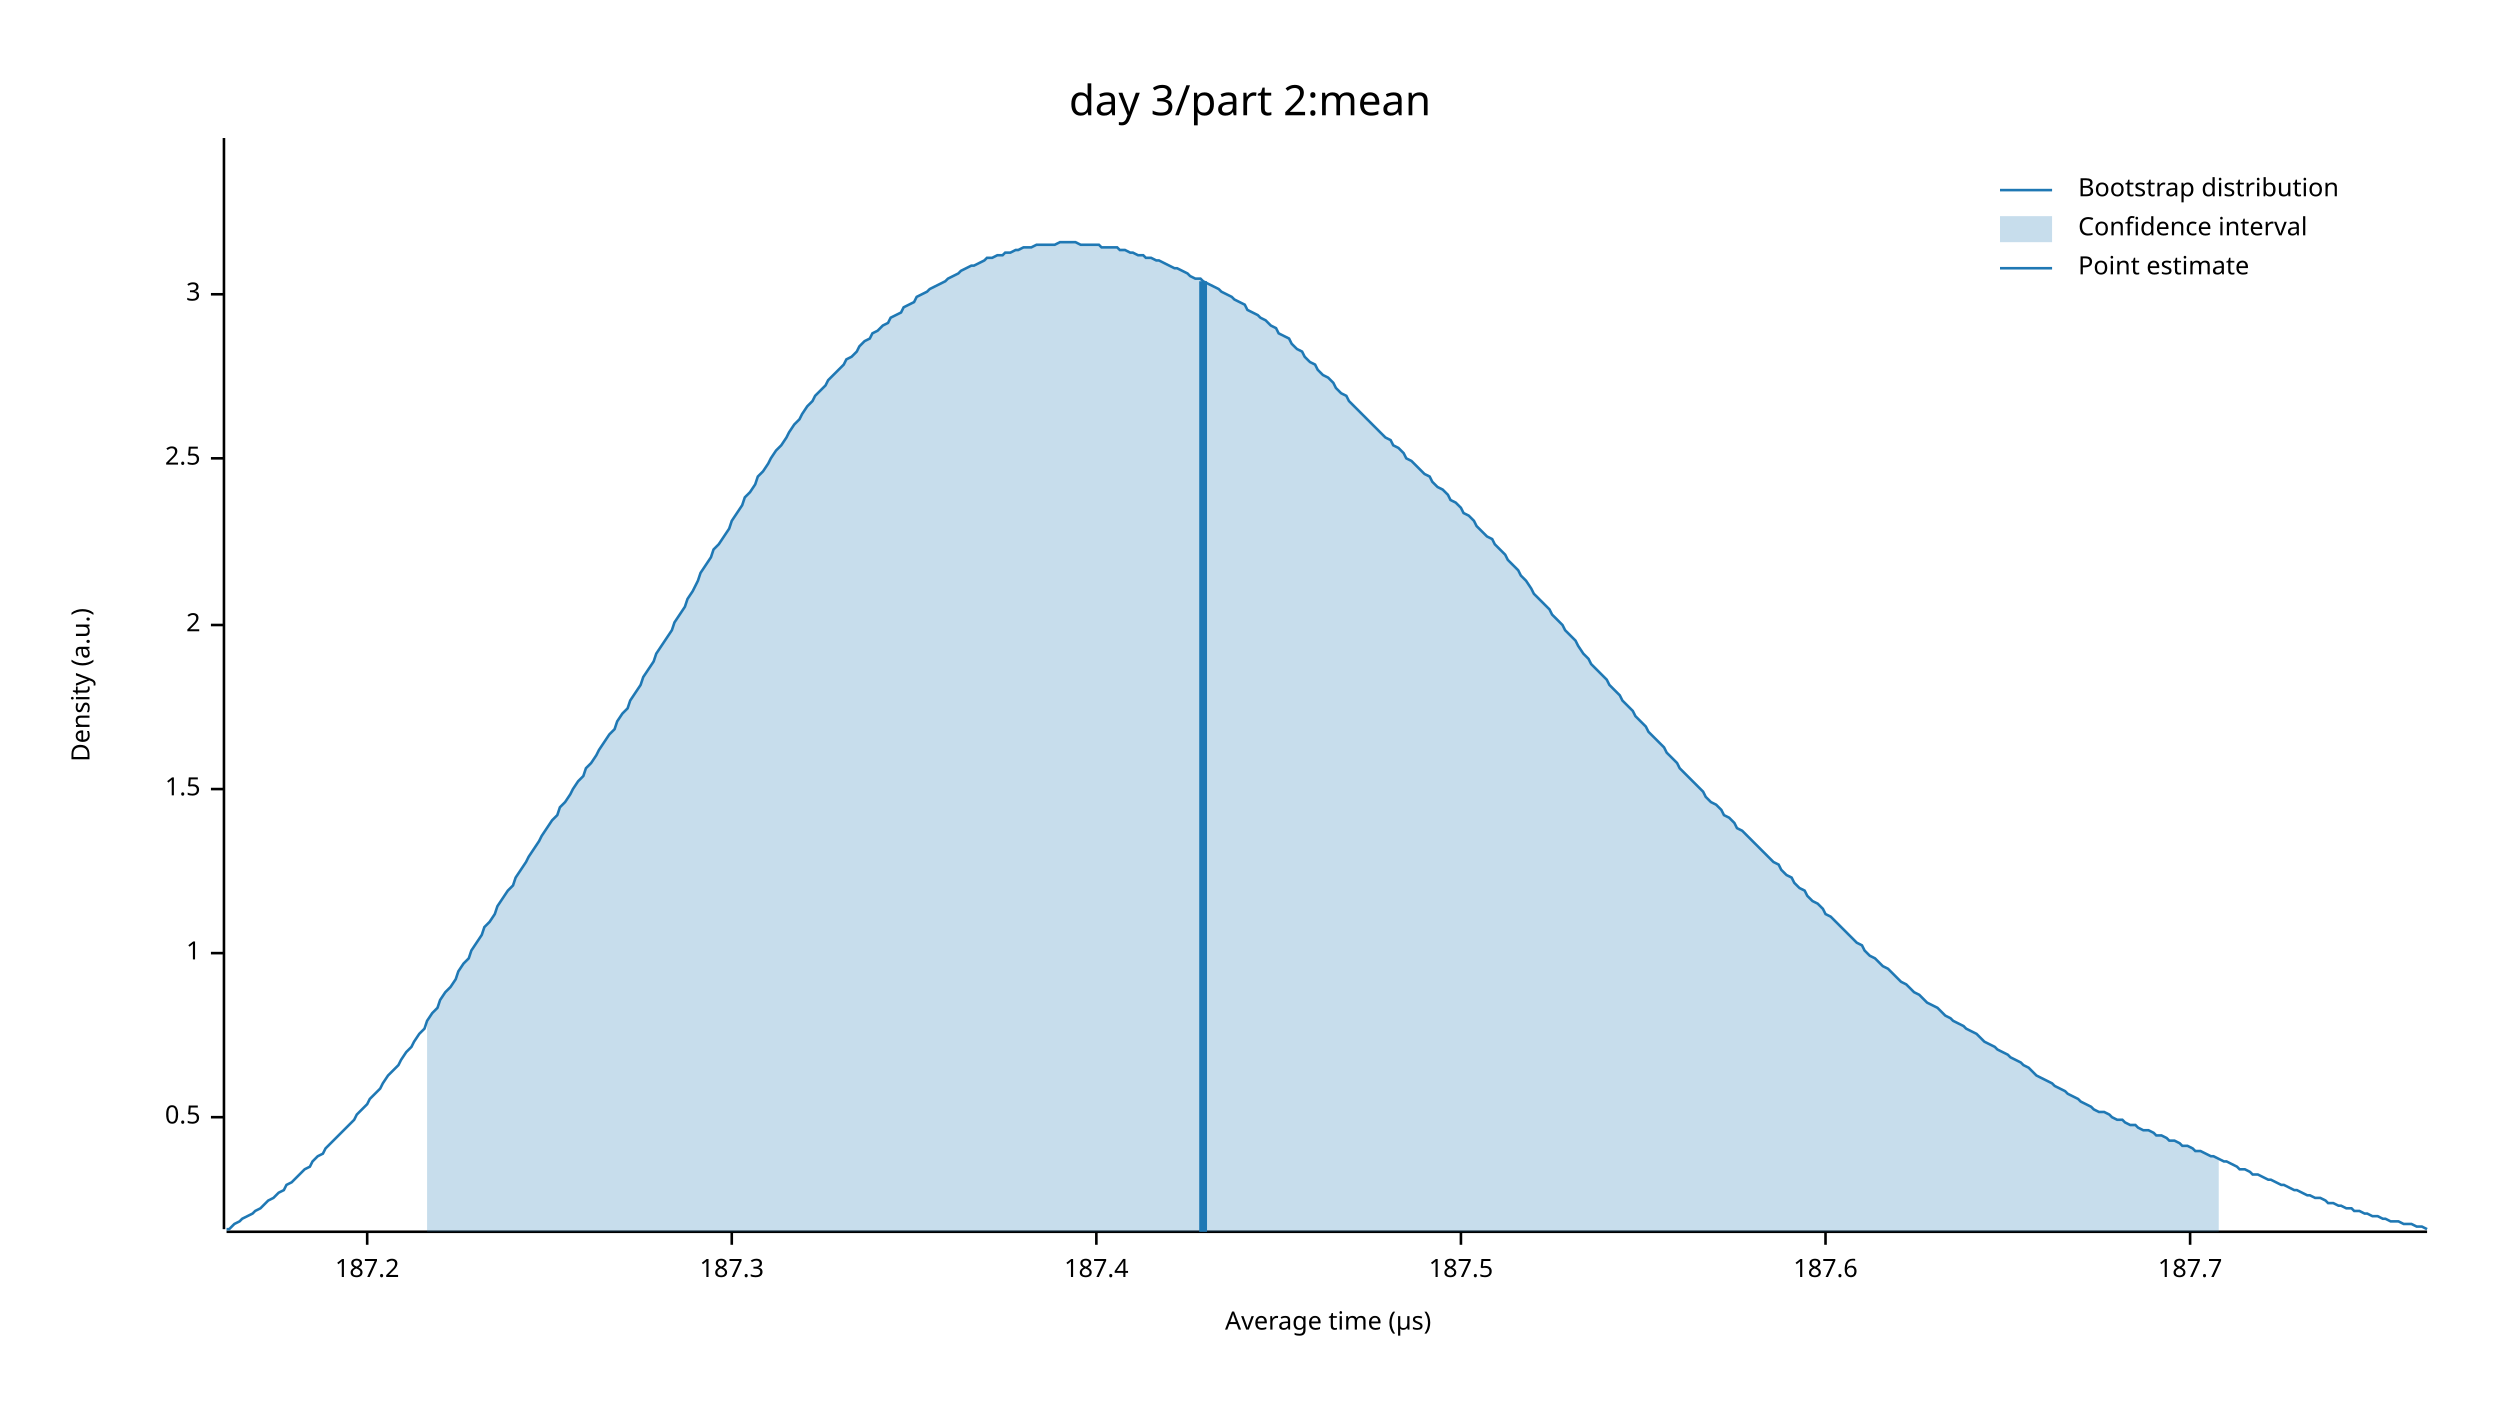
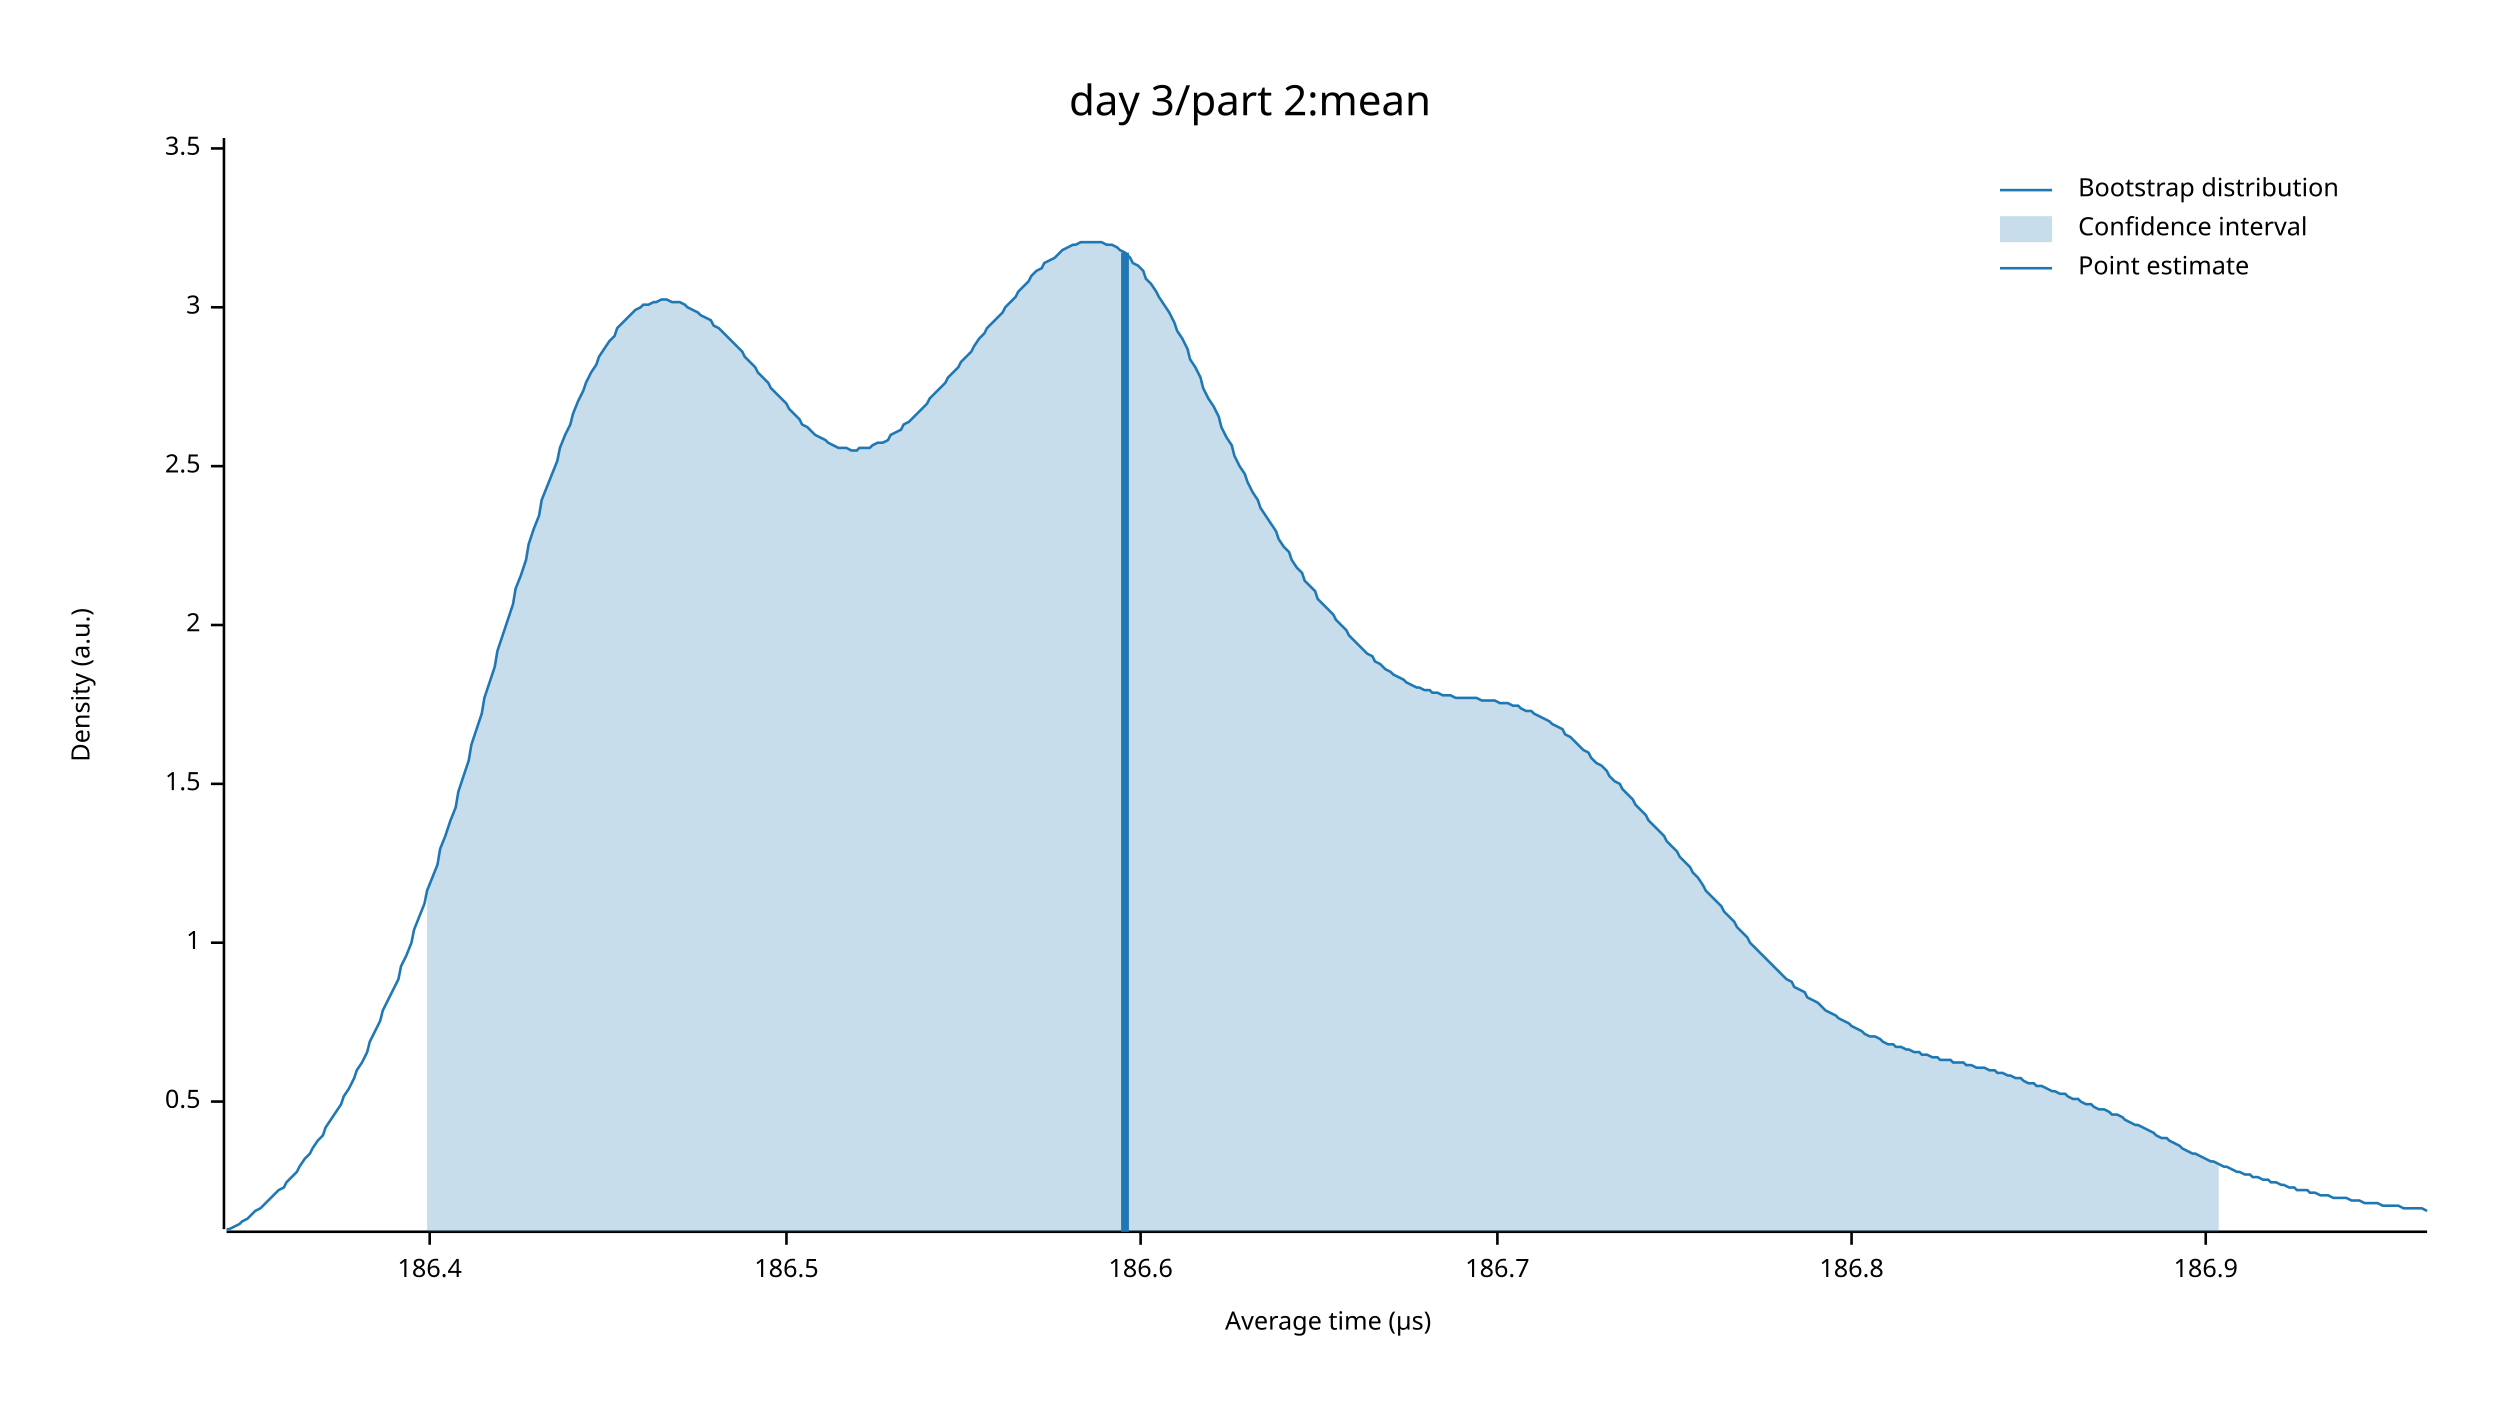
<svg xmlns="http://www.w3.org/2000/svg" width="960" height="540" viewBox="0 0 960 540">
  <text x="480" y="32" dy="0.76em" text-anchor="middle" font-family="sans-serif" font-size="16.129" opacity="1" fill="#000000">
day 3/part 2:mean
</text>
  <text x="27" y="263" dy="0.76em" text-anchor="middle" font-family="sans-serif" font-size="9.677" opacity="1" fill="#000000" transform="rotate(270, 27, 263)">
Density (a.u.)
</text>
  <text x="510" y="513" dy="-0.5ex" text-anchor="middle" font-family="sans-serif" font-size="9.677" opacity="1" fill="#000000">
Average time (µs)
</text>
  <polyline fill="none" opacity="1" stroke="#000000" stroke-width="1" points="86,53 86,472 " />
-   <text x="77" y="429" dy="0.5ex" text-anchor="end" font-family="sans-serif" font-size="9.677" opacity="1" fill="#000000">
+   <text x="77" y="423" dy="0.5ex" text-anchor="end" font-family="sans-serif" font-size="9.677" opacity="1" fill="#000000">
0.5
</text>
-   <polyline fill="none" opacity="1" stroke="#000000" stroke-width="1" points="81,429 86,429 " />
-   <text x="77" y="366" dy="0.5ex" text-anchor="end" font-family="sans-serif" font-size="9.677" opacity="1" fill="#000000">
+   <polyline fill="none" opacity="1" stroke="#000000" stroke-width="1" points="81,423 86,423 " />
+   <text x="77" y="362" dy="0.5ex" text-anchor="end" font-family="sans-serif" font-size="9.677" opacity="1" fill="#000000">
1
</text>
-   <polyline fill="none" opacity="1" stroke="#000000" stroke-width="1" points="81,366 86,366 " />
-   <text x="77" y="303" dy="0.5ex" text-anchor="end" font-family="sans-serif" font-size="9.677" opacity="1" fill="#000000">
+   <polyline fill="none" opacity="1" stroke="#000000" stroke-width="1" points="81,362 86,362 " />
+   <text x="77" y="301" dy="0.5ex" text-anchor="end" font-family="sans-serif" font-size="9.677" opacity="1" fill="#000000">
1.5
</text>
-   <polyline fill="none" opacity="1" stroke="#000000" stroke-width="1" points="81,303 86,303 " />
+   <polyline fill="none" opacity="1" stroke="#000000" stroke-width="1" points="81,301 86,301 " />
  <text x="77" y="240" dy="0.5ex" text-anchor="end" font-family="sans-serif" font-size="9.677" opacity="1" fill="#000000">
2
</text>
  <polyline fill="none" opacity="1" stroke="#000000" stroke-width="1" points="81,240 86,240 " />
-   <text x="77" y="176" dy="0.5ex" text-anchor="end" font-family="sans-serif" font-size="9.677" opacity="1" fill="#000000">
+   <text x="77" y="179" dy="0.5ex" text-anchor="end" font-family="sans-serif" font-size="9.677" opacity="1" fill="#000000">
2.5
</text>
-   <polyline fill="none" opacity="1" stroke="#000000" stroke-width="1" points="81,176 86,176 " />
-   <text x="77" y="113" dy="0.5ex" text-anchor="end" font-family="sans-serif" font-size="9.677" opacity="1" fill="#000000">
+   <polyline fill="none" opacity="1" stroke="#000000" stroke-width="1" points="81,179 86,179 " />
+   <text x="77" y="118" dy="0.5ex" text-anchor="end" font-family="sans-serif" font-size="9.677" opacity="1" fill="#000000">
3
</text>
-   <polyline fill="none" opacity="1" stroke="#000000" stroke-width="1" points="81,113 86,113 " />
+   <polyline fill="none" opacity="1" stroke="#000000" stroke-width="1" points="81,118 86,118 " />
+   <text x="77" y="57" dy="0.5ex" text-anchor="end" font-family="sans-serif" font-size="9.677" opacity="1" fill="#000000">
+ 3.5
+ </text>
+   <polyline fill="none" opacity="1" stroke="#000000" stroke-width="1" points="81,57 86,57 " />
  <polyline fill="none" opacity="1" stroke="#000000" stroke-width="1" points="87,473 932,473 " />
-   <text x="141" y="483" dy="0.76em" text-anchor="middle" font-family="sans-serif" font-size="9.677" opacity="1" fill="#000000">
- 187.2
+   <text x="165" y="483" dy="0.76em" text-anchor="middle" font-family="sans-serif" font-size="9.677" opacity="1" fill="#000000">
+ 186.4
</text>
-   <polyline fill="none" opacity="1" stroke="#000000" stroke-width="1" points="141,473 141,478 " />
-   <text x="281" y="483" dy="0.76em" text-anchor="middle" font-family="sans-serif" font-size="9.677" opacity="1" fill="#000000">
- 187.3
+   <polyline fill="none" opacity="1" stroke="#000000" stroke-width="1" points="165,473 165,478 " />
+   <text x="302" y="483" dy="0.76em" text-anchor="middle" font-family="sans-serif" font-size="9.677" opacity="1" fill="#000000">
+ 186.5
</text>
-   <polyline fill="none" opacity="1" stroke="#000000" stroke-width="1" points="281,473 281,478 " />
-   <text x="421" y="483" dy="0.76em" text-anchor="middle" font-family="sans-serif" font-size="9.677" opacity="1" fill="#000000">
- 187.4
+   <polyline fill="none" opacity="1" stroke="#000000" stroke-width="1" points="302,473 302,478 " />
+   <text x="438" y="483" dy="0.76em" text-anchor="middle" font-family="sans-serif" font-size="9.677" opacity="1" fill="#000000">
+ 186.6
</text>
-   <polyline fill="none" opacity="1" stroke="#000000" stroke-width="1" points="421,473 421,478 " />
-   <text x="561" y="483" dy="0.76em" text-anchor="middle" font-family="sans-serif" font-size="9.677" opacity="1" fill="#000000">
- 187.5
+   <polyline fill="none" opacity="1" stroke="#000000" stroke-width="1" points="438,473 438,478 " />
+   <text x="575" y="483" dy="0.76em" text-anchor="middle" font-family="sans-serif" font-size="9.677" opacity="1" fill="#000000">
+ 186.7
</text>
-   <polyline fill="none" opacity="1" stroke="#000000" stroke-width="1" points="561,473 561,478 " />
-   <text x="701" y="483" dy="0.76em" text-anchor="middle" font-family="sans-serif" font-size="9.677" opacity="1" fill="#000000">
- 187.6
+   <polyline fill="none" opacity="1" stroke="#000000" stroke-width="1" points="575,473 575,478 " />
+   <text x="711" y="483" dy="0.76em" text-anchor="middle" font-family="sans-serif" font-size="9.677" opacity="1" fill="#000000">
+ 186.8
</text>
-   <polyline fill="none" opacity="1" stroke="#000000" stroke-width="1" points="701,473 701,478 " />
-   <text x="841" y="483" dy="0.76em" text-anchor="middle" font-family="sans-serif" font-size="9.677" opacity="1" fill="#000000">
- 187.7
+   <polyline fill="none" opacity="1" stroke="#000000" stroke-width="1" points="711,473 711,478 " />
+   <text x="847" y="483" dy="0.76em" text-anchor="middle" font-family="sans-serif" font-size="9.677" opacity="1" fill="#000000">
+ 186.9
</text>
-   <polyline fill="none" opacity="1" stroke="#000000" stroke-width="1" points="841,473 841,478 " />
-   <polyline fill="none" opacity="1" stroke="#1F78B4" stroke-width="1" points="87,472 88,472 90,470 92,469 93,468 95,467 97,466 98,465 100,464 102,462 103,461 105,460 107,458 109,457 110,455 112,454 114,452 115,451 117,449 119,448 120,446 122,444 124,443 125,441 127,439 129,437 131,435 132,434 134,432 136,430 137,428 139,426 141,424 142,422 144,420 146,418 147,416 149,413 151,411 153,409 154,407 156,404 158,402 159,400 161,397 163,395 164,392 166,389 168,387 169,384 171,381 173,379 175,376 176,373 178,370 180,368 181,365 183,362 185,359 186,356 188,354 190,351 191,348 193,345 195,342 197,340 198,337 200,334 202,331 203,329 205,326 207,323 208,321 210,318 212,315 214,313 215,310 217,308 219,305 220,303 222,300 224,298 225,295 227,293 229,290 230,288 232,285 234,282 236,280 237,277 239,274 241,272 242,269 244,266 246,263 247,260 249,257 251,254 252,251 254,248 256,245 258,242 259,239 261,236 263,233 264,230 266,227 268,223 269,220 271,217 273,214 274,211 276,209 278,206 280,203 281,200 283,197 285,194 286,191 288,189 290,186 291,183 293,181 295,178 296,176 298,173 300,171 302,168 303,166 305,163 307,161 308,159 310,156 312,154 313,152 315,150 317,148 318,146 320,144 322,142 324,140 325,138 327,137 329,135 330,133 332,131 334,130 335,128 337,127 339,125 341,124 342,122 344,121 346,120 347,118 349,117 351,116 352,114 354,113 356,112 357,111 359,110 361,109 363,108 364,107 366,106 368,105 369,104 371,103 373,102 374,102 376,101 378,100 379,99 381,99 383,98 385,98 386,97 388,97 390,96 391,96 393,95 395,95 396,95 398,94 400,94 401,94 403,94 405,94 407,93 408,93 410,93 412,93 413,93 415,94 417,94 418,94 420,94 422,94 423,95 425,95 427,95 429,95 430,96 432,96 434,97 435,97 437,98 439,98 440,99 442,99 444,100 445,100 447,101 449,102 451,103 452,103 454,104 456,105 457,106 459,107 461,107 462,108 464,109 466,110 468,111 469,112 471,113 473,114 474,115 476,116 478,117 479,119 481,120 483,121 484,122 486,123 488,125 490,126 491,128 493,129 495,130 496,132 498,134 500,135 501,137 503,139 505,140 506,142 508,144 510,145 512,147 513,149 515,151 517,152 518,154 520,156 522,158 523,159 525,161 527,163 528,164 530,166 532,168 534,169 535,171 537,172 539,174 540,176 542,177 544,179 545,180 547,182 549,183 550,185 552,187 554,188 556,190 557,192 559,193 561,195 562,197 564,198 566,200 567,202 569,204 571,206 573,207 574,209 576,211 578,213 579,215 581,217 583,219 584,221 586,223 588,226 589,228 591,230 593,232 595,234 596,236 598,238 600,240 601,242 603,244 605,246 606,248 608,251 610,253 611,255 613,257 615,259 617,261 618,263 620,265 622,267 623,269 625,271 627,273 628,275 630,277 632,279 633,281 635,283 637,285 639,287 640,289 642,291 644,293 645,295 647,297 649,299 650,300 652,302 654,304 655,306 657,308 659,309 661,311 662,313 664,314 666,316 667,318 669,319 671,321 672,322 674,324 676,326 677,327 679,329 681,331 683,332 684,334 686,336 688,337 689,339 691,341 693,342 694,344 696,346 698,347 700,349 701,351 703,352 705,354 706,355 708,357 710,359 711,360 713,362 715,363 716,365 718,367 720,368 722,370 723,371 725,372 727,374 728,375 730,377 732,378 733,379 735,381 737,382 738,383 740,385 742,386 744,387 745,388 747,390 749,391 750,392 752,393 754,394 755,395 757,396 759,397 760,398 762,400 764,401 766,402 767,403 769,404 771,405 772,406 774,407 776,408 777,409 779,410 781,412 782,413 784,414 786,415 788,416 789,417 791,418 793,419 794,420 796,421 798,422 799,423 801,424 803,425 804,426 806,427 808,427 810,428 811,429 813,430 815,430 816,431 818,432 820,432 821,433 823,434 825,434 827,435 828,436 830,436 832,437 833,438 835,438 837,439 838,440 840,440 842,441 843,442 845,442 847,443 849,444 850,444 852,445 854,446 855,446 857,447 859,448 860,449 862,449 864,450 865,451 867,451 869,452 871,453 872,453 874,454 876,455 877,455 879,456 881,457 882,457 884,458 886,459 887,459 889,460 891,460 893,461 894,462 896,462 898,463 899,463 901,464 903,464 904,465 906,465 908,466 909,466 911,467 913,467 915,468 916,468 918,469 920,469 921,469 923,470 925,470 926,470 928,471 930,471 932,472 " />
-   <polygon opacity="0.25" fill="#1F78B4" points="164,392 166,389 168,387 169,384 171,381 173,379 175,376 176,373 178,370 180,368 181,365 183,362 185,359 186,356 188,354 190,351 191,348 193,345 195,342 197,340 198,337 200,334 202,331 203,329 205,326 207,323 208,321 210,318 212,315 214,313 215,310 217,308 219,305 220,303 222,300 224,298 225,295 227,293 229,290 230,288 232,285 234,282 236,280 237,277 239,274 241,272 242,269 244,266 246,263 247,260 249,257 251,254 252,251 254,248 256,245 258,242 259,239 261,236 263,233 264,230 266,227 268,223 269,220 271,217 273,214 274,211 276,209 278,206 280,203 281,200 283,197 285,194 286,191 288,189 290,186 291,183 293,181 295,178 296,176 298,173 300,171 302,168 303,166 305,163 307,161 308,159 310,156 312,154 313,152 315,150 317,148 318,146 320,144 322,142 324,140 325,138 327,137 329,135 330,133 332,131 334,130 335,128 337,127 339,125 341,124 342,122 344,121 346,120 347,118 349,117 351,116 352,114 354,113 356,112 357,111 359,110 361,109 363,108 364,107 366,106 368,105 369,104 371,103 373,102 374,102 376,101 378,100 379,99 381,99 383,98 385,98 386,97 388,97 390,96 391,96 393,95 395,95 396,95 398,94 400,94 401,94 403,94 405,94 407,93 408,93 410,93 412,93 413,93 415,94 417,94 418,94 420,94 422,94 423,95 425,95 427,95 429,95 430,96 432,96 434,97 435,97 437,98 439,98 440,99 442,99 444,100 445,100 447,101 449,102 451,103 452,103 454,104 456,105 457,106 459,107 461,107 462,108 464,109 466,110 468,111 469,112 471,113 473,114 474,115 476,116 478,117 479,119 481,120 483,121 484,122 486,123 488,125 490,126 491,128 493,129 495,130 496,132 498,134 500,135 501,137 503,139 505,140 506,142 508,144 510,145 512,147 513,149 515,151 517,152 518,154 520,156 522,158 523,159 525,161 527,163 528,164 530,166 532,168 534,169 535,171 537,172 539,174 540,176 542,177 544,179 545,180 547,182 549,183 550,185 552,187 554,188 556,190 557,192 559,193 561,195 562,197 564,198 566,200 567,202 569,204 571,206 573,207 574,209 576,211 578,213 579,215 581,217 583,219 584,221 586,223 588,226 589,228 591,230 593,232 595,234 596,236 598,238 600,240 601,242 603,244 605,246 606,248 608,251 610,253 611,255 613,257 615,259 617,261 618,263 620,265 622,267 623,269 625,271 627,273 628,275 630,277 632,279 633,281 635,283 637,285 639,287 640,289 642,291 644,293 645,295 647,297 649,299 650,300 652,302 654,304 655,306 657,308 659,309 661,311 662,313 664,314 666,316 667,318 669,319 671,321 672,322 674,324 676,326 677,327 679,329 681,331 683,332 684,334 686,336 688,337 689,339 691,341 693,342 694,344 696,346 698,347 700,349 701,351 703,352 705,354 706,355 708,357 710,359 711,360 713,362 715,363 716,365 718,367 720,368 722,370 723,371 725,372 727,374 728,375 730,377 732,378 733,379 735,381 737,382 738,383 740,385 742,386 744,387 745,388 747,390 749,391 750,392 752,393 754,394 755,395 757,396 759,397 760,398 762,400 764,401 766,402 767,403 769,404 771,405 772,406 774,407 776,408 777,409 779,410 781,412 782,413 784,414 786,415 788,416 789,417 791,418 793,419 794,420 796,421 798,422 799,423 801,424 803,425 804,426 806,427 808,427 810,428 811,429 813,430 815,430 816,431 818,432 820,432 821,433 823,434 825,434 827,435 828,436 830,436 832,437 833,438 835,438 837,439 838,440 840,440 842,441 843,442 845,442 847,443 849,444 850,444 852,445 852,473 164,473 " />
-   <polyline fill="none" opacity="1" stroke="#1F78B4" stroke-width="3" points="462,473 462,108 " />
+   <polyline fill="none" opacity="1" stroke="#000000" stroke-width="1" points="847,473 847,478 " />
+   <polyline fill="none" opacity="1" stroke="#1F78B4" stroke-width="1" points="87,472 88,472 90,471 92,470 93,469 95,468 97,466 98,465 100,464 102,462 103,461 105,459 107,457 109,456 110,454 112,452 114,450 115,448 117,445 119,443 120,441 122,438 124,436 125,433 127,430 129,427 131,424 132,421 134,418 136,414 137,411 139,408 141,404 142,400 144,396 146,392 147,388 149,384 151,380 153,376 154,371 156,367 158,362 159,357 161,352 163,347 164,342 166,337 168,332 169,326 171,321 173,315 175,310 176,304 178,298 180,292 181,286 183,280 185,274 186,268 188,262 190,256 191,250 193,244 195,238 197,232 198,226 200,221 202,215 203,209 205,203 207,198 208,192 210,187 212,182 214,177 215,172 217,167 219,163 220,159 222,154 224,150 225,147 227,143 229,140 230,137 232,134 234,131 236,129 237,126 239,124 241,122 242,121 244,119 246,118 247,117 249,117 251,116 252,116 254,115 256,115 258,116 259,116 261,116 263,117 264,118 266,119 268,120 269,121 271,122 273,123 274,125 276,126 278,128 280,130 281,131 283,133 285,135 286,137 288,139 290,141 291,143 293,145 295,147 296,149 298,151 300,153 302,155 303,157 305,159 307,161 308,163 310,164 312,166 313,167 315,168 317,169 318,170 320,171 322,172 324,172 325,172 327,173 329,173 330,172 332,172 334,172 335,171 337,170 339,170 341,169 342,167 344,166 346,165 347,163 349,162 351,160 352,159 354,157 356,155 357,153 359,151 361,149 363,147 364,145 366,143 368,141 369,139 371,137 373,135 374,133 376,130 378,128 379,126 381,124 383,122 385,120 386,118 388,116 390,114 391,112 393,110 395,108 396,106 398,104 400,103 401,101 403,100 405,99 407,97 408,96 410,95 412,94 413,94 415,93 417,93 418,93 420,93 422,93 423,93 425,94 427,94 429,95 430,96 432,97 434,99 435,101 437,102 439,104 440,107 442,109 444,112 445,114 447,117 449,120 451,124 452,127 454,130 456,134 457,138 459,141 461,145 462,149 464,153 466,156 468,160 469,164 471,168 473,171 474,175 476,179 478,182 479,185 481,189 483,192 484,195 486,198 488,201 490,204 491,207 493,210 495,212 496,215 498,218 500,220 501,223 503,225 505,227 506,230 508,232 510,234 512,236 513,238 515,240 517,242 518,244 520,246 522,248 523,249 525,251 527,252 528,254 530,255 532,257 534,258 535,259 537,260 539,261 540,262 542,263 544,264 545,264 547,265 549,265 550,266 552,266 554,267 556,267 557,267 559,268 561,268 562,268 564,268 566,268 567,268 569,269 571,269 573,269 574,269 576,270 578,270 579,270 581,271 583,271 584,272 586,273 588,273 589,274 591,275 593,276 595,277 596,278 598,279 600,280 601,282 603,283 605,285 606,286 608,288 610,289 611,291 613,293 615,294 617,296 618,298 620,300 622,301 623,303 625,305 627,307 628,309 630,311 632,313 633,315 635,317 637,319 639,321 640,323 642,325 644,327 645,329 647,331 649,333 650,335 652,337 654,340 655,342 657,344 659,346 661,348 662,350 664,352 666,354 667,356 669,358 671,360 672,362 674,364 676,366 677,367 679,369 681,371 683,373 684,374 686,376 688,377 689,379 691,380 693,381 694,383 696,384 698,385 700,387 701,388 703,389 705,390 706,391 708,392 710,393 711,394 713,395 715,396 716,397 718,398 720,398 722,399 723,400 725,401 727,401 728,402 730,402 732,403 733,403 735,404 737,404 738,405 740,405 742,406 744,406 745,407 747,407 749,407 750,408 752,408 754,408 755,409 757,409 759,410 760,410 762,410 764,411 766,411 767,412 769,412 771,413 772,413 774,414 776,414 777,415 779,416 781,416 782,417 784,417 786,418 788,419 789,419 791,420 793,420 794,421 796,422 798,422 799,423 801,424 803,424 804,425 806,426 808,426 810,427 811,428 813,428 815,429 816,430 818,431 820,432 821,432 823,433 825,434 827,435 828,436 830,437 832,437 833,438 835,439 837,440 838,441 840,442 842,443 843,443 845,444 847,445 849,446 850,446 852,447 854,448 855,448 857,449 859,450 860,450 862,451 864,451 865,452 867,452 869,453 871,453 872,454 874,454 876,455 877,455 879,456 881,456 882,457 884,457 886,457 887,458 889,458 891,459 893,459 894,459 896,460 898,460 899,460 901,460 903,461 904,461 906,461 908,462 909,462 911,462 913,462 915,463 916,463 918,463 920,463 921,463 923,464 925,464 926,464 928,464 930,464 932,465 " />
+   <polygon opacity="0.25" fill="#1F78B4" points="164,342 166,337 168,332 169,326 171,321 173,315 175,310 176,304 178,298 180,292 181,286 183,280 185,274 186,268 188,262 190,256 191,250 193,244 195,238 197,232 198,226 200,221 202,215 203,209 205,203 207,198 208,192 210,187 212,182 214,177 215,172 217,167 219,163 220,159 222,154 224,150 225,147 227,143 229,140 230,137 232,134 234,131 236,129 237,126 239,124 241,122 242,121 244,119 246,118 247,117 249,117 251,116 252,116 254,115 256,115 258,116 259,116 261,116 263,117 264,118 266,119 268,120 269,121 271,122 273,123 274,125 276,126 278,128 280,130 281,131 283,133 285,135 286,137 288,139 290,141 291,143 293,145 295,147 296,149 298,151 300,153 302,155 303,157 305,159 307,161 308,163 310,164 312,166 313,167 315,168 317,169 318,170 320,171 322,172 324,172 325,172 327,173 329,173 330,172 332,172 334,172 335,171 337,170 339,170 341,169 342,167 344,166 346,165 347,163 349,162 351,160 352,159 354,157 356,155 357,153 359,151 361,149 363,147 364,145 366,143 368,141 369,139 371,137 373,135 374,133 376,130 378,128 379,126 381,124 383,122 385,120 386,118 388,116 390,114 391,112 393,110 395,108 396,106 398,104 400,103 401,101 403,100 405,99 407,97 408,96 410,95 412,94 413,94 415,93 417,93 418,93 420,93 422,93 423,93 425,94 427,94 429,95 430,96 432,97 434,99 435,101 437,102 439,104 440,107 442,109 444,112 445,114 447,117 449,120 451,124 452,127 454,130 456,134 457,138 459,141 461,145 462,149 464,153 466,156 468,160 469,164 471,168 473,171 474,175 476,179 478,182 479,185 481,189 483,192 484,195 486,198 488,201 490,204 491,207 493,210 495,212 496,215 498,218 500,220 501,223 503,225 505,227 506,230 508,232 510,234 512,236 513,238 515,240 517,242 518,244 520,246 522,248 523,249 525,251 527,252 528,254 530,255 532,257 534,258 535,259 537,260 539,261 540,262 542,263 544,264 545,264 547,265 549,265 550,266 552,266 554,267 556,267 557,267 559,268 561,268 562,268 564,268 566,268 567,268 569,269 571,269 573,269 574,269 576,270 578,270 579,270 581,271 583,271 584,272 586,273 588,273 589,274 591,275 593,276 595,277 596,278 598,279 600,280 601,282 603,283 605,285 606,286 608,288 610,289 611,291 613,293 615,294 617,296 618,298 620,300 622,301 623,303 625,305 627,307 628,309 630,311 632,313 633,315 635,317 637,319 639,321 640,323 642,325 644,327 645,329 647,331 649,333 650,335 652,337 654,340 655,342 657,344 659,346 661,348 662,350 664,352 666,354 667,356 669,358 671,360 672,362 674,364 676,366 677,367 679,369 681,371 683,373 684,374 686,376 688,377 689,379 691,380 693,381 694,383 696,384 698,385 700,387 701,388 703,389 705,390 706,391 708,392 710,393 711,394 713,395 715,396 716,397 718,398 720,398 722,399 723,400 725,401 727,401 728,402 730,402 732,403 733,403 735,404 737,404 738,405 740,405 742,406 744,406 745,407 747,407 749,407 750,408 752,408 754,408 755,409 757,409 759,410 760,410 762,410 764,411 766,411 767,412 769,412 771,413 772,413 774,414 776,414 777,415 779,416 781,416 782,417 784,417 786,418 788,419 789,419 791,420 793,420 794,421 796,422 798,422 799,423 801,424 803,424 804,425 806,426 808,426 810,427 811,428 813,428 815,429 816,430 818,431 820,432 821,432 823,433 825,434 827,435 828,436 830,437 832,437 833,438 835,439 837,440 838,441 840,442 842,443 843,443 845,444 847,445 849,446 850,446 852,447 852,473 164,473 " />
+   <polyline fill="none" opacity="1" stroke="#1F78B4" stroke-width="3" points="432,473 432,97 " />
  <text x="798" y="68" dy="0.76em" text-anchor="start" font-family="sans-serif" font-size="9.677" opacity="1" fill="#000000">
Bootstrap distribution
</text>
  <text x="798" y="83" dy="0.76em" text-anchor="start" font-family="sans-serif" font-size="9.677" opacity="1" fill="#000000">
Confidence interval
</text>
  <text x="798" y="98" dy="0.76em" text-anchor="start" font-family="sans-serif" font-size="9.677" opacity="1" fill="#000000">
Point estimate
</text>
  <polyline fill="none" opacity="1" stroke="#1F78B4" stroke-width="1" points="768,73 788,73 " />
  <rect x="768" y="83" width="20" height="10" opacity="0.25" fill="#1F78B4" stroke="none" />
  <polyline fill="none" opacity="1" stroke="#1F78B4" stroke-width="1" points="768,103 788,103 " />
</svg>
